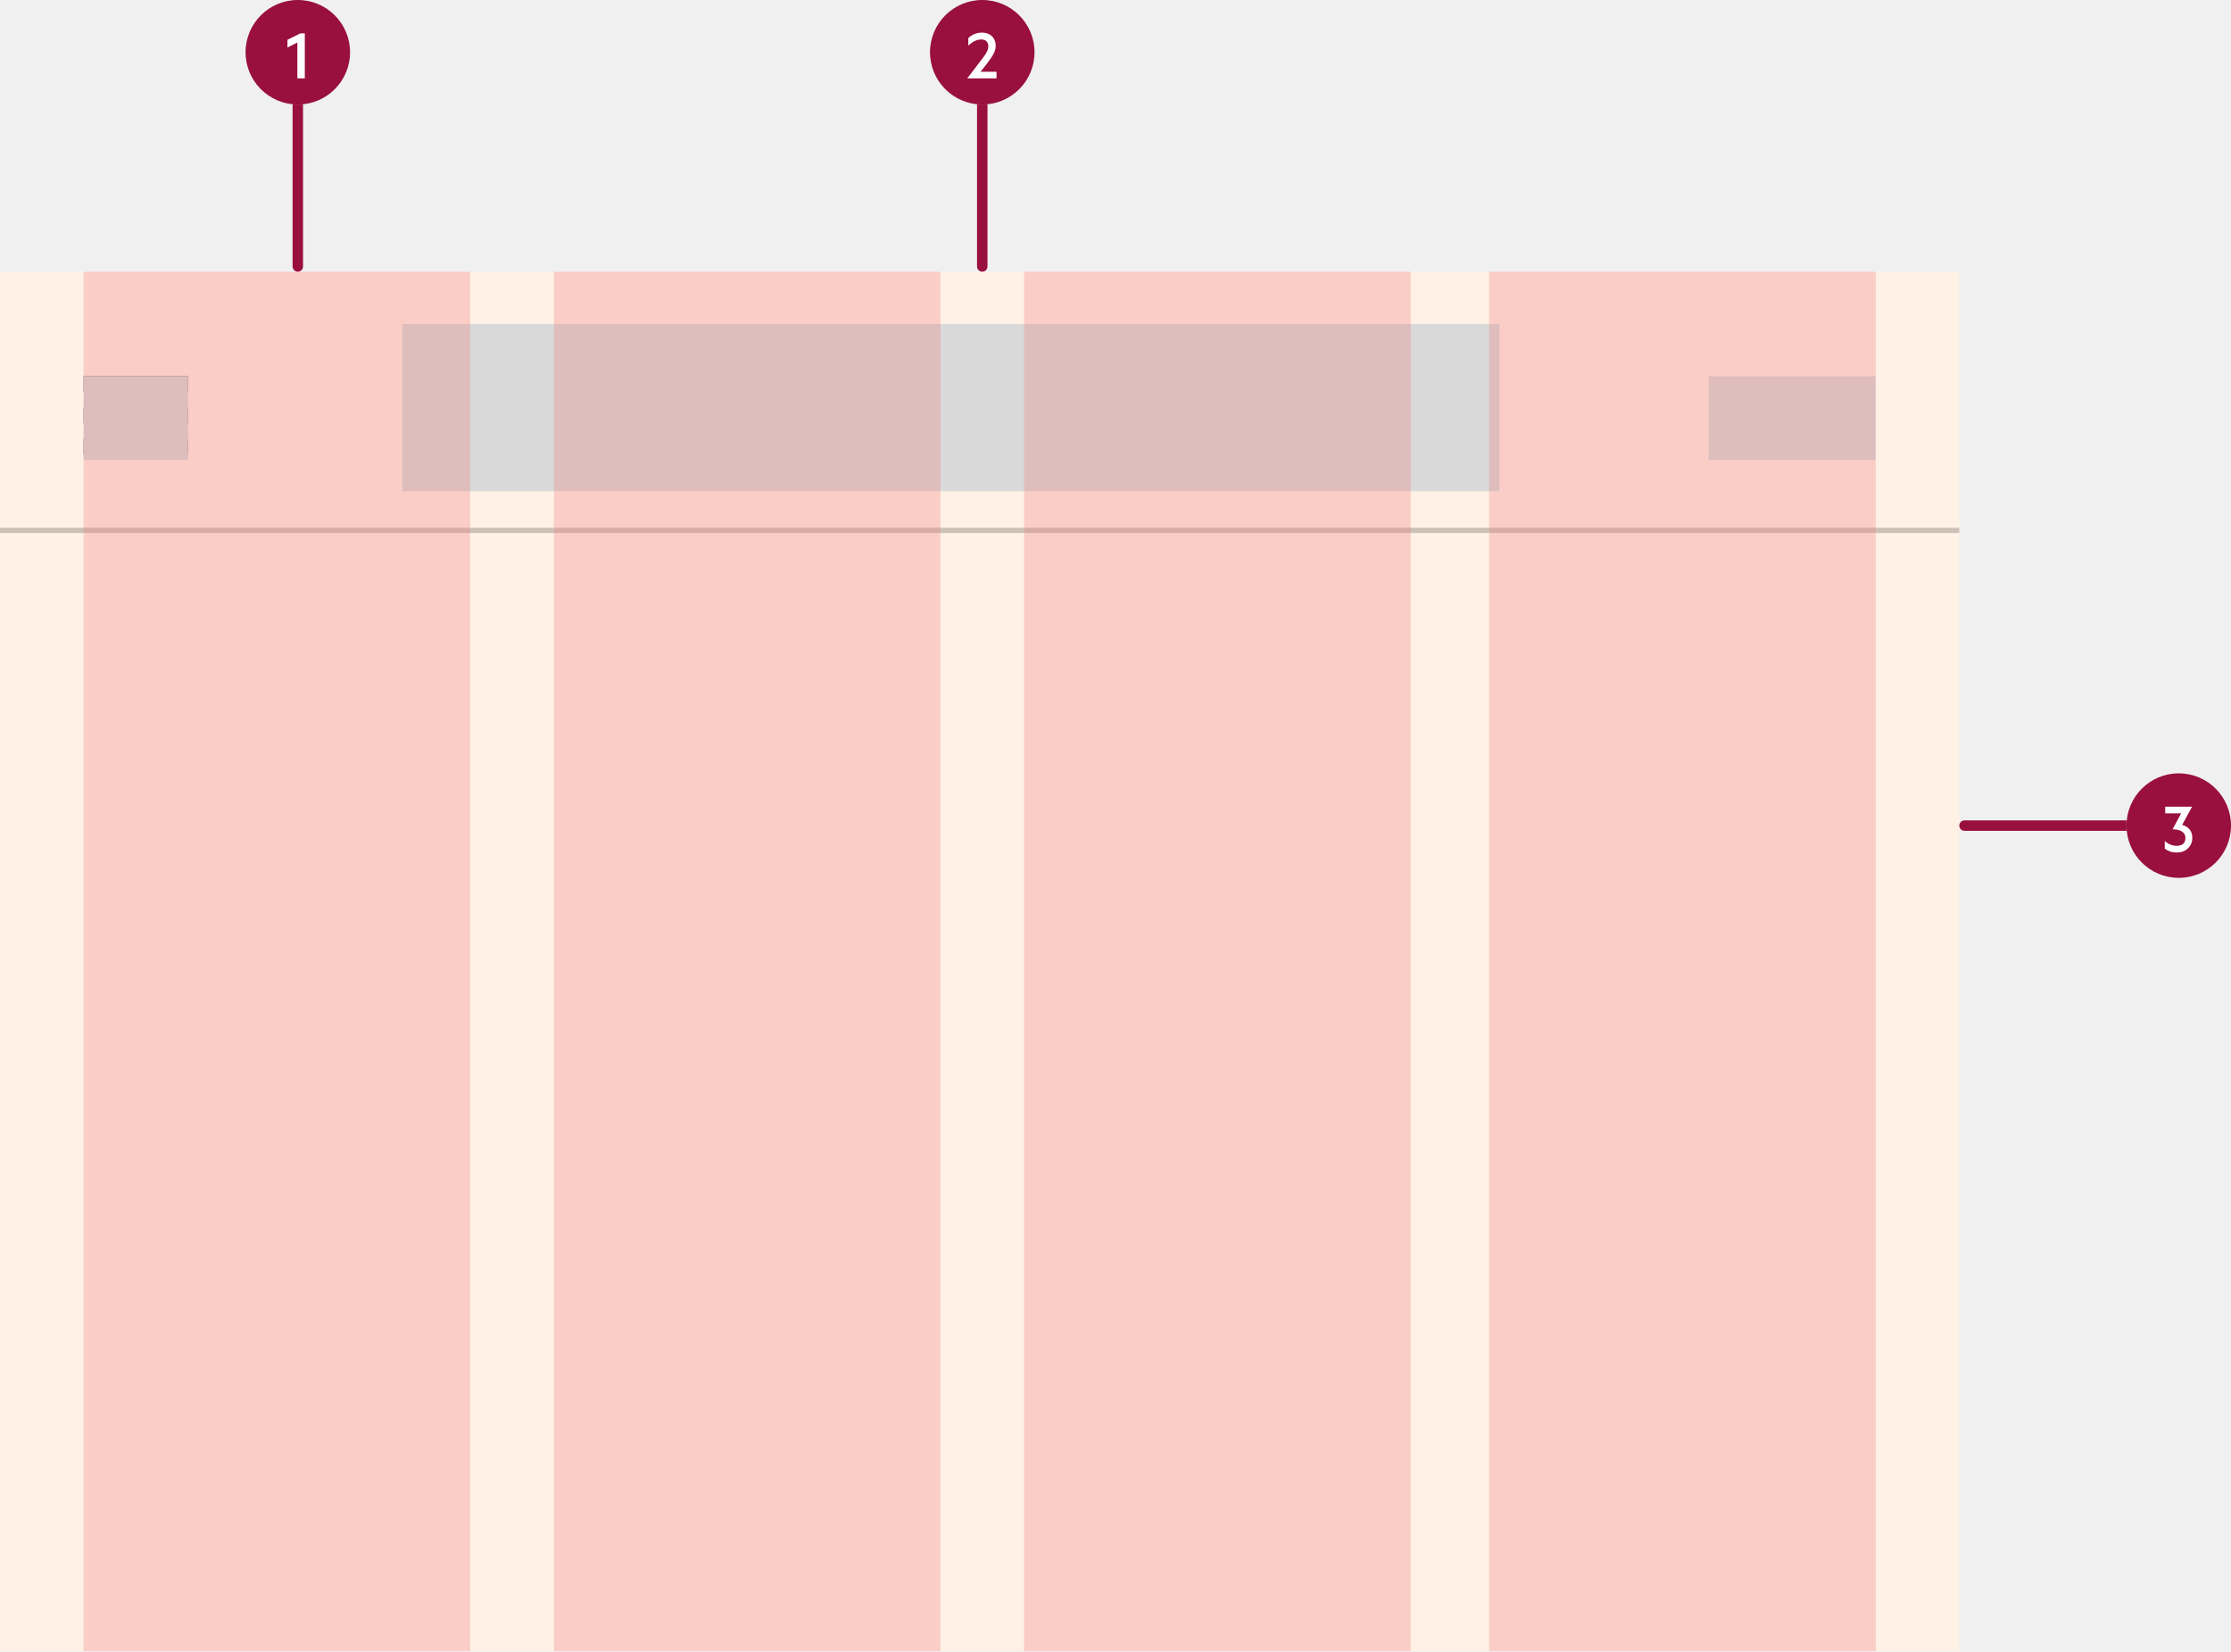
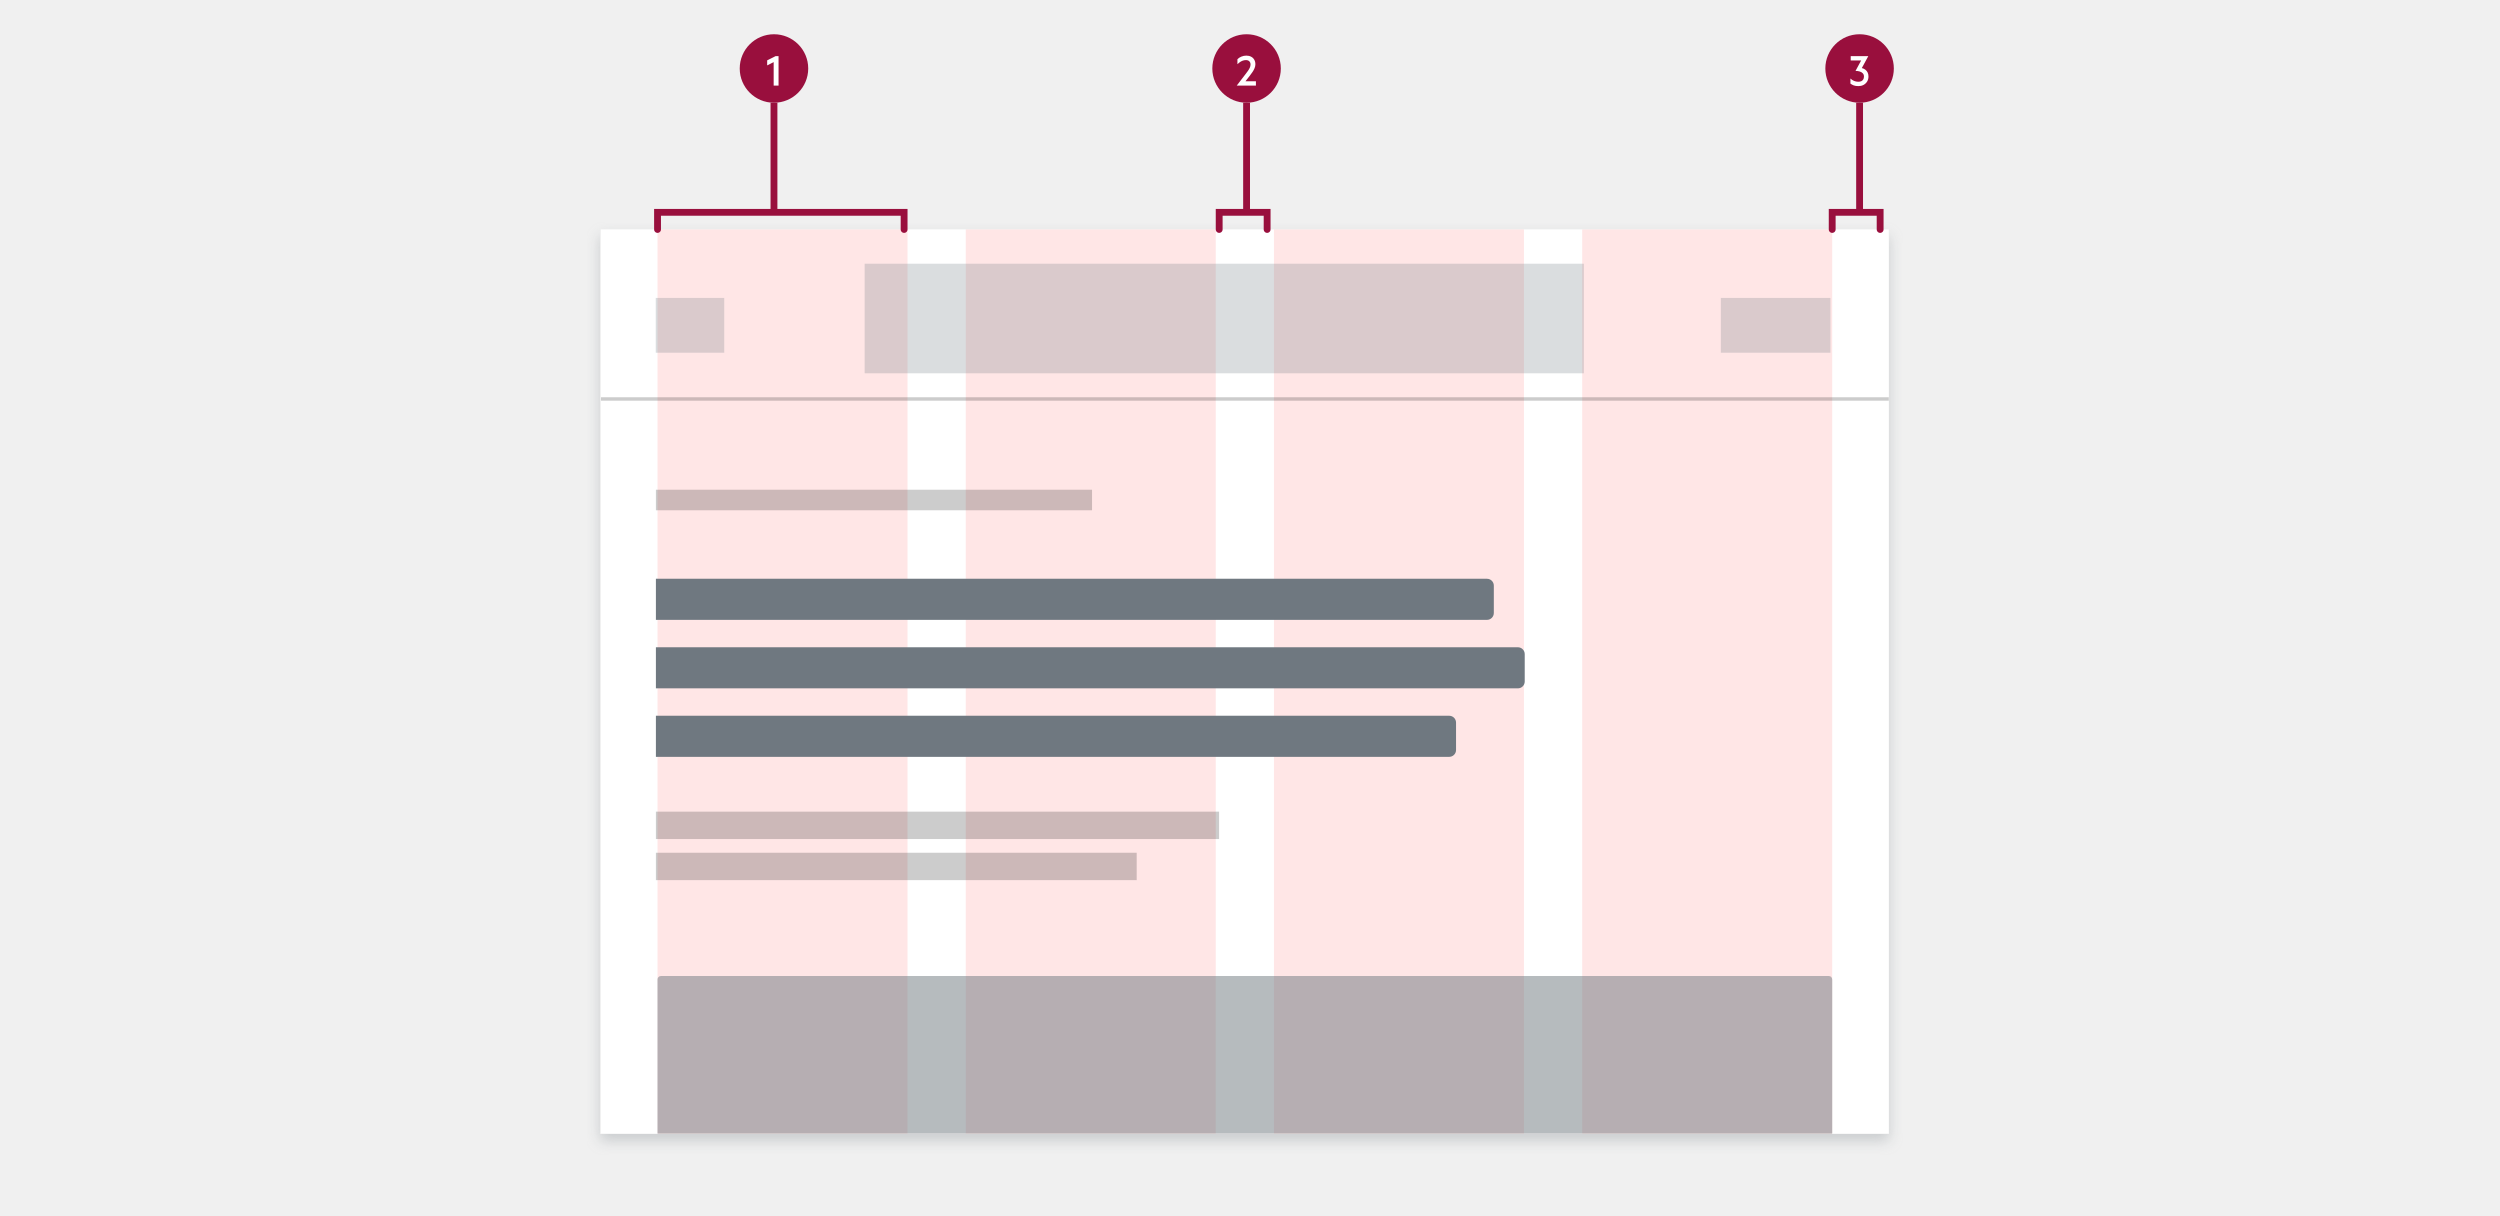
- <svg xmlns="http://www.w3.org/2000/svg" width="427" height="316" viewBox="0 0 427 316" fill="none">
-   <g clip-path="url(#clip0_1410_859)">
-     <rect width="375" height="264" transform="translate(0 52)" fill="#FFF1E5" />
-     <rect y="101" width="375" height="1" fill="black" fill-opacity="0.2" />
-     <g opacity="0.8">
-       <path fill-rule="evenodd" clip-rule="evenodd" d="M16 75.001H36V72H16V75.001Z" fill="black" />
-       <path fill-rule="evenodd" clip-rule="evenodd" d="M16 81.001H36V78.001H16V81.001Z" fill="black" />
-       <path fill-rule="evenodd" clip-rule="evenodd" d="M16 87.001H36V84.001H16V87.001Z" fill="black" />
-     </g>
-     <rect x="16" y="72" width="20" height="16" fill="#D9D9D9" />
-     <rect x="77" y="62" width="210" height="32" fill="#D9D9D9" />
-     <rect x="327" y="72" width="32" height="16" fill="#D9D9D9" />
-     <rect x="16" y="52" width="74" height="264" fill="#EE7C7C" fill-opacity="0.3" />
-     <rect x="106" y="52" width="74" height="264" fill="#EE7C7C" fill-opacity="0.3" />
-     <rect x="196" y="52" width="74" height="264" fill="#EE7C7C" fill-opacity="0.3" />
-     <rect x="285" y="52" width="74" height="264" fill="#EE7C7C" fill-opacity="0.3" />
+ <svg xmlns="http://www.w3.org/2000/svg" width="730" height="355" viewBox="0 0 730 355" fill="none">
+   <path d="M216 20C216 14.477 220.477 10 226 10C231.523 10 236 14.477 236 20C236 25.523 231.523 30 226 30C220.477 30 216 25.523 216 20Z" fill="#990F3D" />
+   <path d="M227.338 16.384V25H225.91V18.136L224.014 19.096V17.62L226.486 16.384H227.338Z" fill="white" />
+   <path d="M225 30H227V61C227 61.552 226.552 62 226 62C225.448 62 225 61.552 225 61V30Z" fill="#990F3D" />
+   <path d="M354 20C354 14.477 358.477 10 364 10C369.523 10 374 14.477 374 20C374 25.523 369.523 30 364 30C358.477 30 354 25.523 354 20Z" fill="#990F3D" />
+   <path d="M363.68 23.728H366.728V25H361.124L363.632 21.724C363.904 21.364 364.156 21.028 364.388 20.716C364.62 20.396 364.804 20.084 364.94 19.78C365.084 19.468 365.156 19.148 365.156 18.82C365.156 18.444 365.04 18.14 364.808 17.908C364.584 17.668 364.244 17.548 363.788 17.548C363.46 17.548 363.144 17.608 362.84 17.728C362.544 17.84 362.268 17.988 362.012 18.172C361.756 18.348 361.528 18.536 361.328 18.736V17.296C361.624 16.984 362 16.732 362.456 16.54C362.92 16.34 363.408 16.24 363.92 16.24C364.456 16.24 364.92 16.344 365.312 16.552C365.712 16.752 366.02 17.044 366.236 17.428C366.46 17.804 366.572 18.252 366.572 18.772C366.572 19.156 366.492 19.536 366.332 19.912C366.18 20.288 365.976 20.664 365.72 21.04C365.464 21.416 365.184 21.8 364.88 22.192L363.68 23.728Z" fill="white" />
+   <path d="M363 30H365V61C365 61.552 364.552 62 364 62C363.448 62 363 61.552 363 61V30Z" fill="#990F3D" />
+   <path d="M533 20C533 14.477 537.477 10 543 10C548.523 10 553 14.477 553 20C553 25.523 548.523 30 543 30C537.477 30 533 25.523 533 20Z" fill="#990F3D" />
+   <path d="M540.41 17.656V16.384H545.546L543.65 19.876C544.042 19.964 544.382 20.12 544.67 20.344C544.966 20.568 545.194 20.848 545.354 21.184C545.514 21.52 545.594 21.904 545.594 22.336C545.594 22.912 545.458 23.412 545.186 23.836C544.922 24.252 544.57 24.576 544.13 24.808C543.69 25.032 543.21 25.144 542.69 25.144C542.13 25.144 541.662 25.076 541.286 24.94C540.918 24.796 540.598 24.62 540.326 24.412V22.924C540.63 23.22 540.978 23.452 541.37 23.62C541.77 23.788 542.178 23.872 542.594 23.872C542.938 23.872 543.234 23.82 543.482 23.716C543.73 23.604 543.922 23.436 544.058 23.212C544.202 22.988 544.274 22.7 544.274 22.348C544.274 21.972 544.166 21.664 543.95 21.424C543.734 21.176 543.438 20.996 543.062 20.884C542.694 20.764 542.278 20.704 541.814 20.704L543.458 17.656H540.41Z" fill="white" />
+   <path d="M542 30H544V61C544 61.552 543.552 62 543 62C542.448 62 542 61.552 542 61V30Z" fill="#990F3D" />
+   <g filter="url(#filter0_d_5099_461)">
+     <rect width="376.03" height="264" transform="translate(175.481 67)" fill="white" />
+     <rect x="462" y="67" width="73" height="264" fill="#FF0000" fill-opacity="0.1" />
+     <rect x="372" y="67" width="73" height="264" fill="#FF0000" fill-opacity="0.1" />
+     <rect x="282" y="67" width="73" height="264" fill="#FF0000" fill-opacity="0.1" />
+     <rect x="192" y="67" width="73" height="264" fill="#FF0000" fill-opacity="0.1" />
+     <rect x="175.481" y="116" width="376.03" height="1" fill="black" fill-opacity="0.2" />
+     <rect x="191.481" y="87" width="20" height="16" fill="#6F7880" fill-opacity="0.25" />
+     <rect x="252.481" y="77" width="210" height="32" fill="#6F7880" fill-opacity="0.25" />
+     <rect x="502.481" y="87" width="32" height="16" fill="#6F7880" fill-opacity="0.25" />
+     <path opacity="0.3" d="M192 286C192 285.448 192.448 285 193 285H534C534.552 285 535 285.448 535 286V331H192V286Z" fill="#6F7880" />
+     <path opacity="0.3" d="M192 286C192 285.448 192.448 285 193 285H534C534.552 285 535 285.448 535 286V331H192V286Z" fill="#6F7880" />
+     <rect x="191.525" y="143" width="127.349" height="6" fill="black" fill-opacity="0.2" />
+     <path d="M191.525 169H434.195C435.3 169 436.195 169.895 436.195 171V179C436.195 180.105 435.3 181 434.195 181H191.525V169Z" fill="#6F7880" />
+     <path d="M191.525 189H443.22C444.325 189 445.22 189.895 445.22 191V199C445.22 200.105 444.325 201 443.22 201H191.525V189Z" fill="#6F7880" />
+     <path d="M191.525 209H423.165C424.27 209 425.165 209.895 425.165 211V219C425.165 220.105 424.27 221 423.165 221H191.525V209Z" fill="#6F7880" />
  </g>
-   <path d="M47 10C47 4.477 51.477 0 57 0C62.523 0 67 4.477 67 10C67 15.523 62.523 20 57 20C51.477 20 47 15.523 47 10Z" fill="#990F3D" />
-   <path d="M58.338 6.384V15H56.91V8.136L55.014 9.096V7.62L57.486 6.384H58.338Z" fill="white" />
-   <path d="M56 20H58V51C58 51.552 57.552 52 57 52C56.448 52 56 51.552 56 51V20Z" fill="#990F3D" />
-   <path d="M178 10C178 4.477 182.477 0 188 0C193.523 0 198 4.477 198 10C198 15.523 193.523 20 188 20C182.477 20 178 15.523 178 10Z" fill="#990F3D" />
-   <path d="M187.68 13.728H190.728V15H185.124L187.632 11.724C187.904 11.364 188.156 11.028 188.388 10.716C188.62 10.396 188.804 10.084 188.94 9.78C189.084 9.468 189.156 9.148 189.156 8.82C189.156 8.444 189.04 8.14 188.808 7.908C188.584 7.668 188.244 7.548 187.788 7.548C187.46 7.548 187.144 7.608 186.84 7.728C186.544 7.84 186.268 7.988 186.012 8.172C185.756 8.348 185.528 8.536 185.328 8.736V7.296C185.624 6.984 186 6.732 186.456 6.54C186.92 6.34 187.408 6.24 187.92 6.24C188.456 6.24 188.92 6.344 189.312 6.552C189.712 6.752 190.02 7.044 190.236 7.428C190.46 7.804 190.572 8.252 190.572 8.772C190.572 9.156 190.492 9.536 190.332 9.912C190.18 10.288 189.976 10.664 189.72 11.04C189.464 11.416 189.184 11.8 188.88 12.192L187.68 13.728Z" fill="white" />
-   <path d="M187 20H189V51C189 51.552 188.552 52 188 52C187.448 52 187 51.552 187 51V20Z" fill="#990F3D" />
-   <path d="M375 158C375 157.448 375.448 157 376 157H407V159H376C375.448 159 375 158.552 375 158Z" fill="#990F3D" />
-   <path d="M407 158C407 152.477 411.477 148 417 148C422.523 148 427 152.477 427 158C427 163.523 422.523 168 417 168C411.477 168 407 163.523 407 158Z" fill="#990F3D" />
-   <path d="M414.41 155.656V154.384H419.546L417.65 157.876C418.042 157.964 418.382 158.12 418.67 158.344C418.966 158.568 419.194 158.848 419.354 159.184C419.514 159.52 419.594 159.904 419.594 160.336C419.594 160.912 419.458 161.412 419.186 161.836C418.922 162.252 418.57 162.576 418.13 162.808C417.69 163.032 417.21 163.144 416.69 163.144C416.13 163.144 415.662 163.076 415.286 162.94C414.918 162.796 414.598 162.62 414.326 162.412V160.924C414.63 161.22 414.978 161.452 415.37 161.62C415.77 161.788 416.178 161.872 416.594 161.872C416.938 161.872 417.234 161.82 417.482 161.716C417.73 161.604 417.922 161.436 418.058 161.212C418.202 160.988 418.274 160.7 418.274 160.348C418.274 159.972 418.166 159.664 417.95 159.424C417.734 159.176 417.438 158.996 417.062 158.884C416.694 158.764 416.278 158.704 415.814 158.704L417.458 155.656H414.41Z" fill="white" />
+   <rect x="191.525" y="237" width="164.451" height="8" fill="black" fill-opacity="0.2" />
+   <rect x="191.525" y="249" width="140.385" height="8" fill="black" fill-opacity="0.2" />
+   <path d="M356 67V62H370V67" stroke="#990F3D" stroke-width="2" stroke-linecap="round" />
+   <path d="M535 67V62H549V67" stroke="#990F3D" stroke-width="2" stroke-linecap="round" />
+   <path d="M192 67V62H264V67" stroke="#990F3D" stroke-width="2" stroke-linecap="round" />
  <defs>
-     <clipPath id="clip0_1410_859">
-       <rect width="375" height="264" fill="white" transform="translate(0 52)" />
-     </clipPath>
+     <filter id="filter0_d_5099_461" x="171.481" y="65" width="384.03" height="272" filterUnits="userSpaceOnUse" color-interpolation-filters="sRGB">
+       <feFlood flood-opacity="0" result="BackgroundImageFix" />
+       <feColorMatrix in="SourceAlpha" type="matrix" values="0 0 0 0 0 0 0 0 0 0 0 0 0 0 0 0 0 0 127 0" result="hardAlpha" />
+       <feOffset dy="2" />
+       <feGaussianBlur stdDeviation="2" />
+       <feComposite in2="hardAlpha" operator="out" />
+       <feColorMatrix type="matrix" values="0 0 0 0 0.435 0 0 0 0 0.471 0 0 0 0 0.502 0 0 0 0.3 0" />
+       <feBlend mode="normal" in2="BackgroundImageFix" result="effect1_dropShadow_5099_461" />
+       <feBlend mode="normal" in="SourceGraphic" in2="effect1_dropShadow_5099_461" result="shape" />
+     </filter>
  </defs>
</svg>
